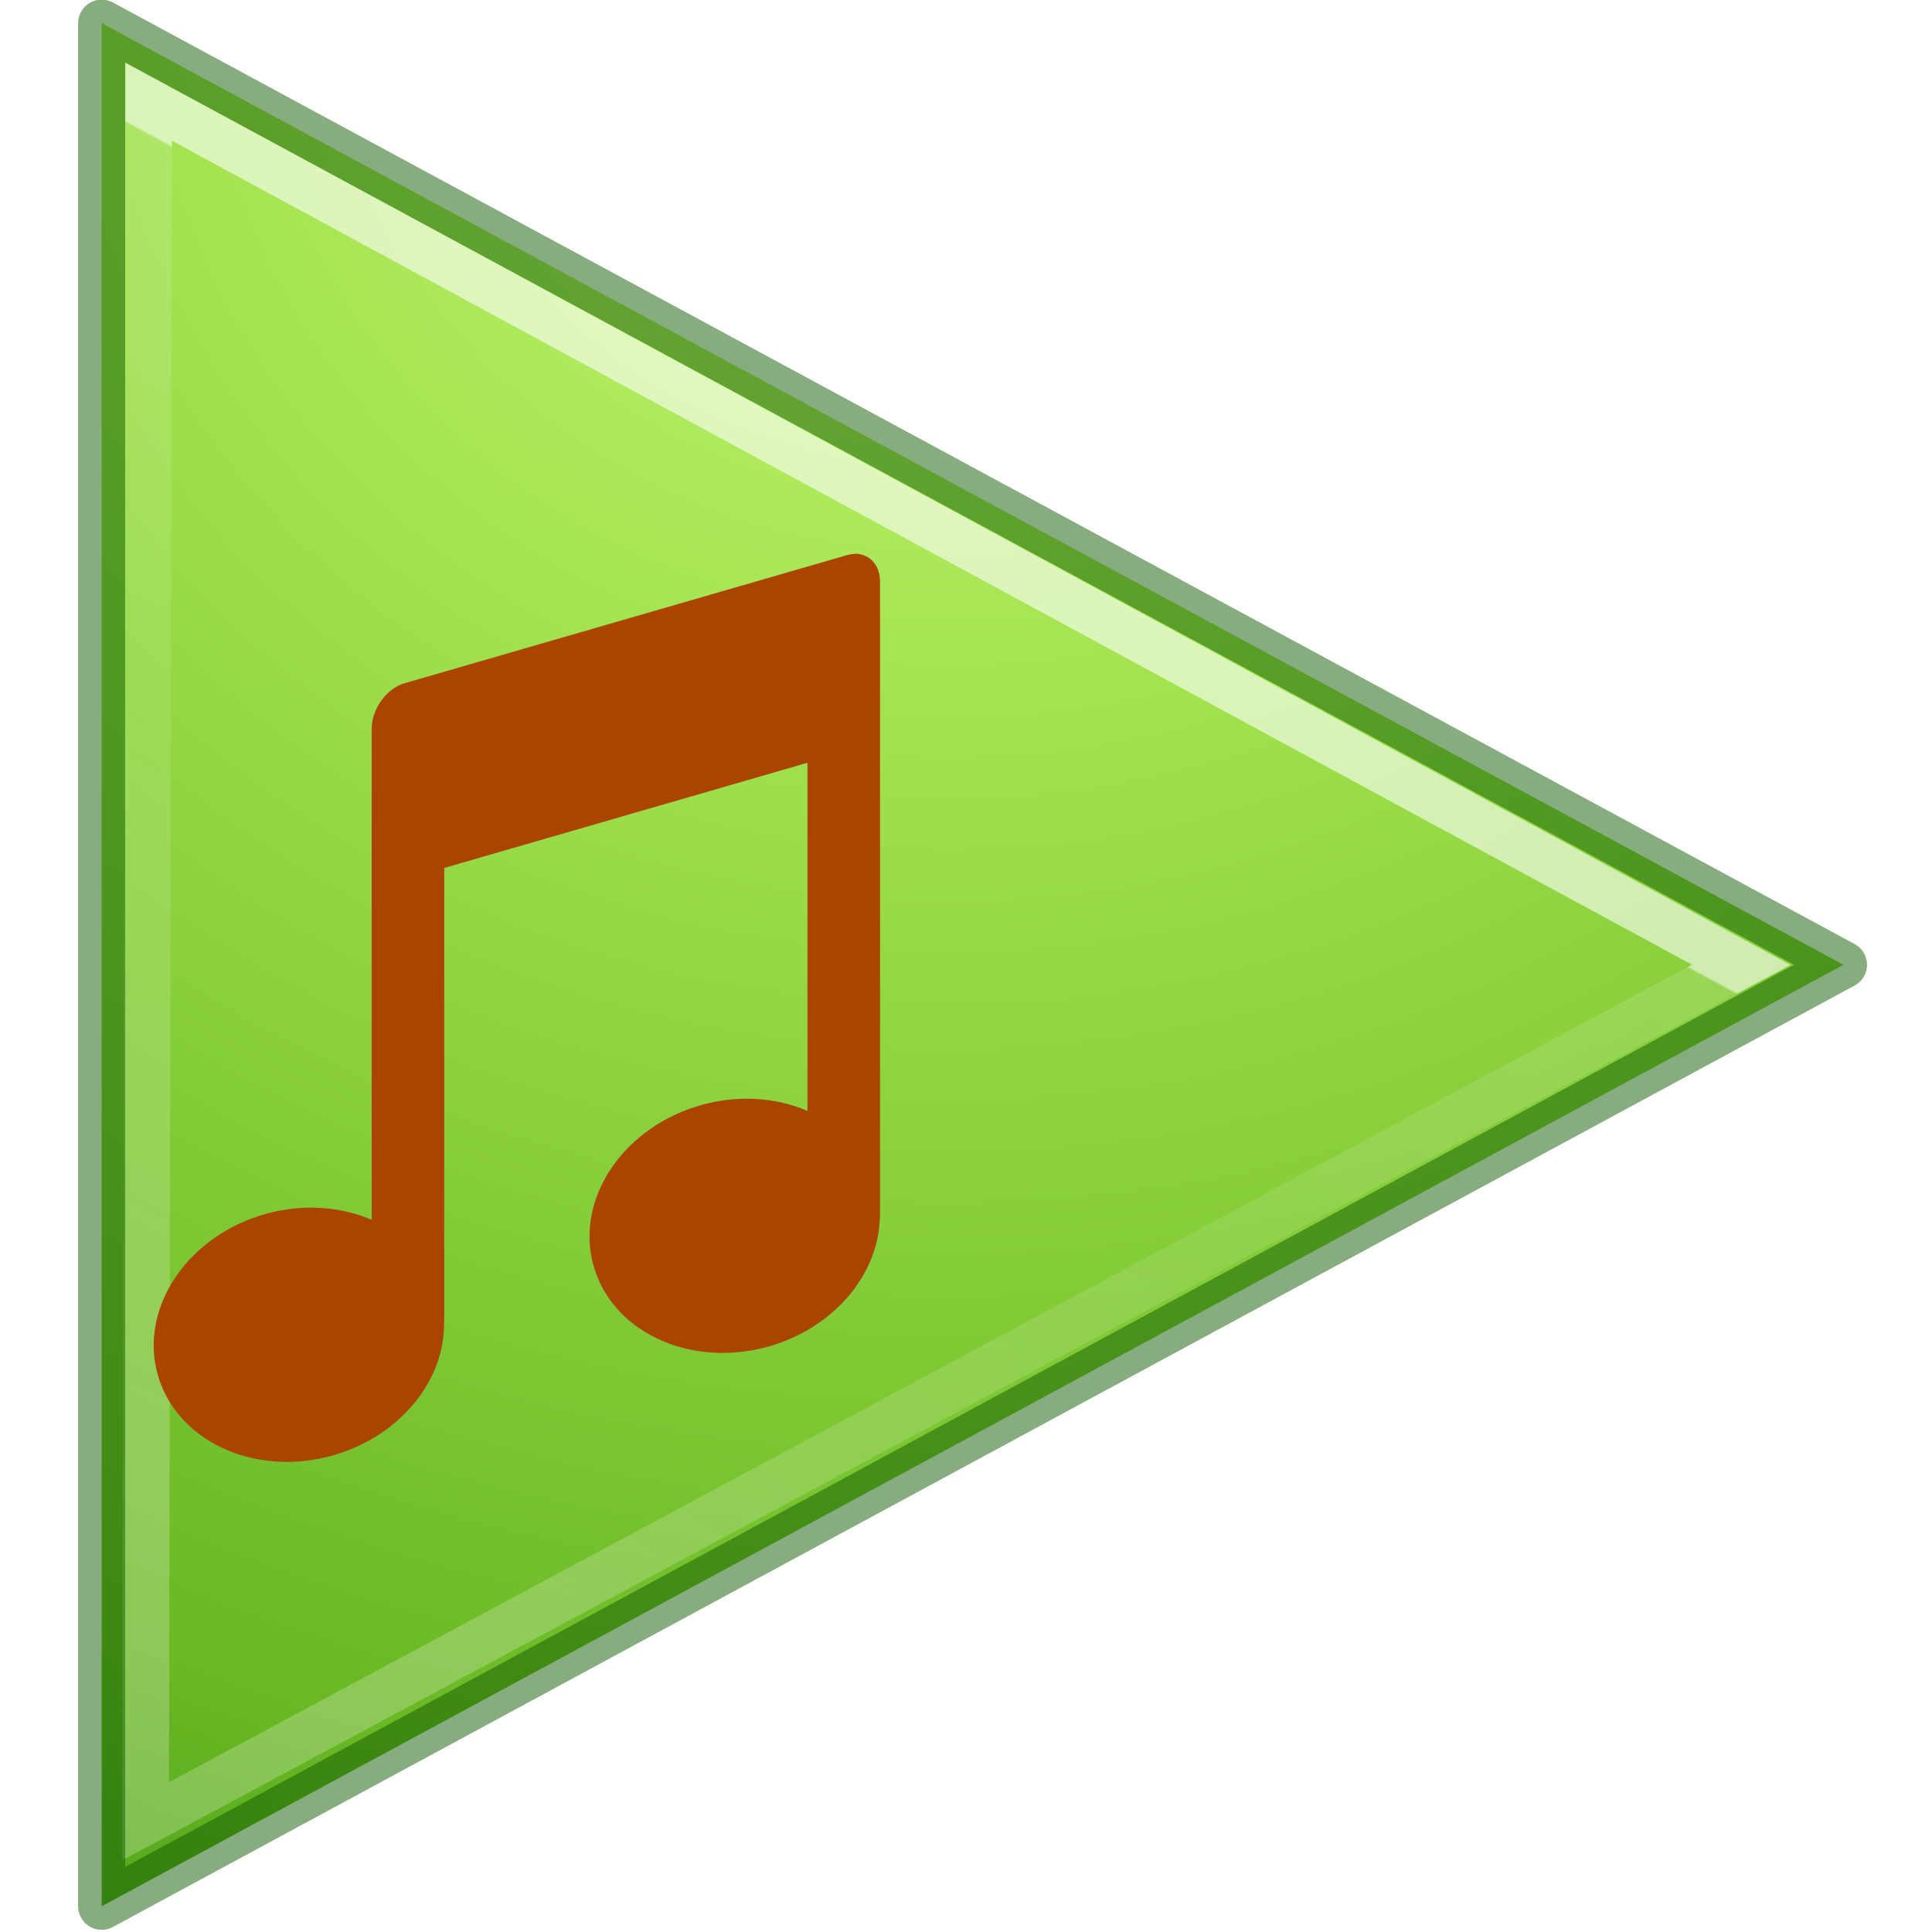
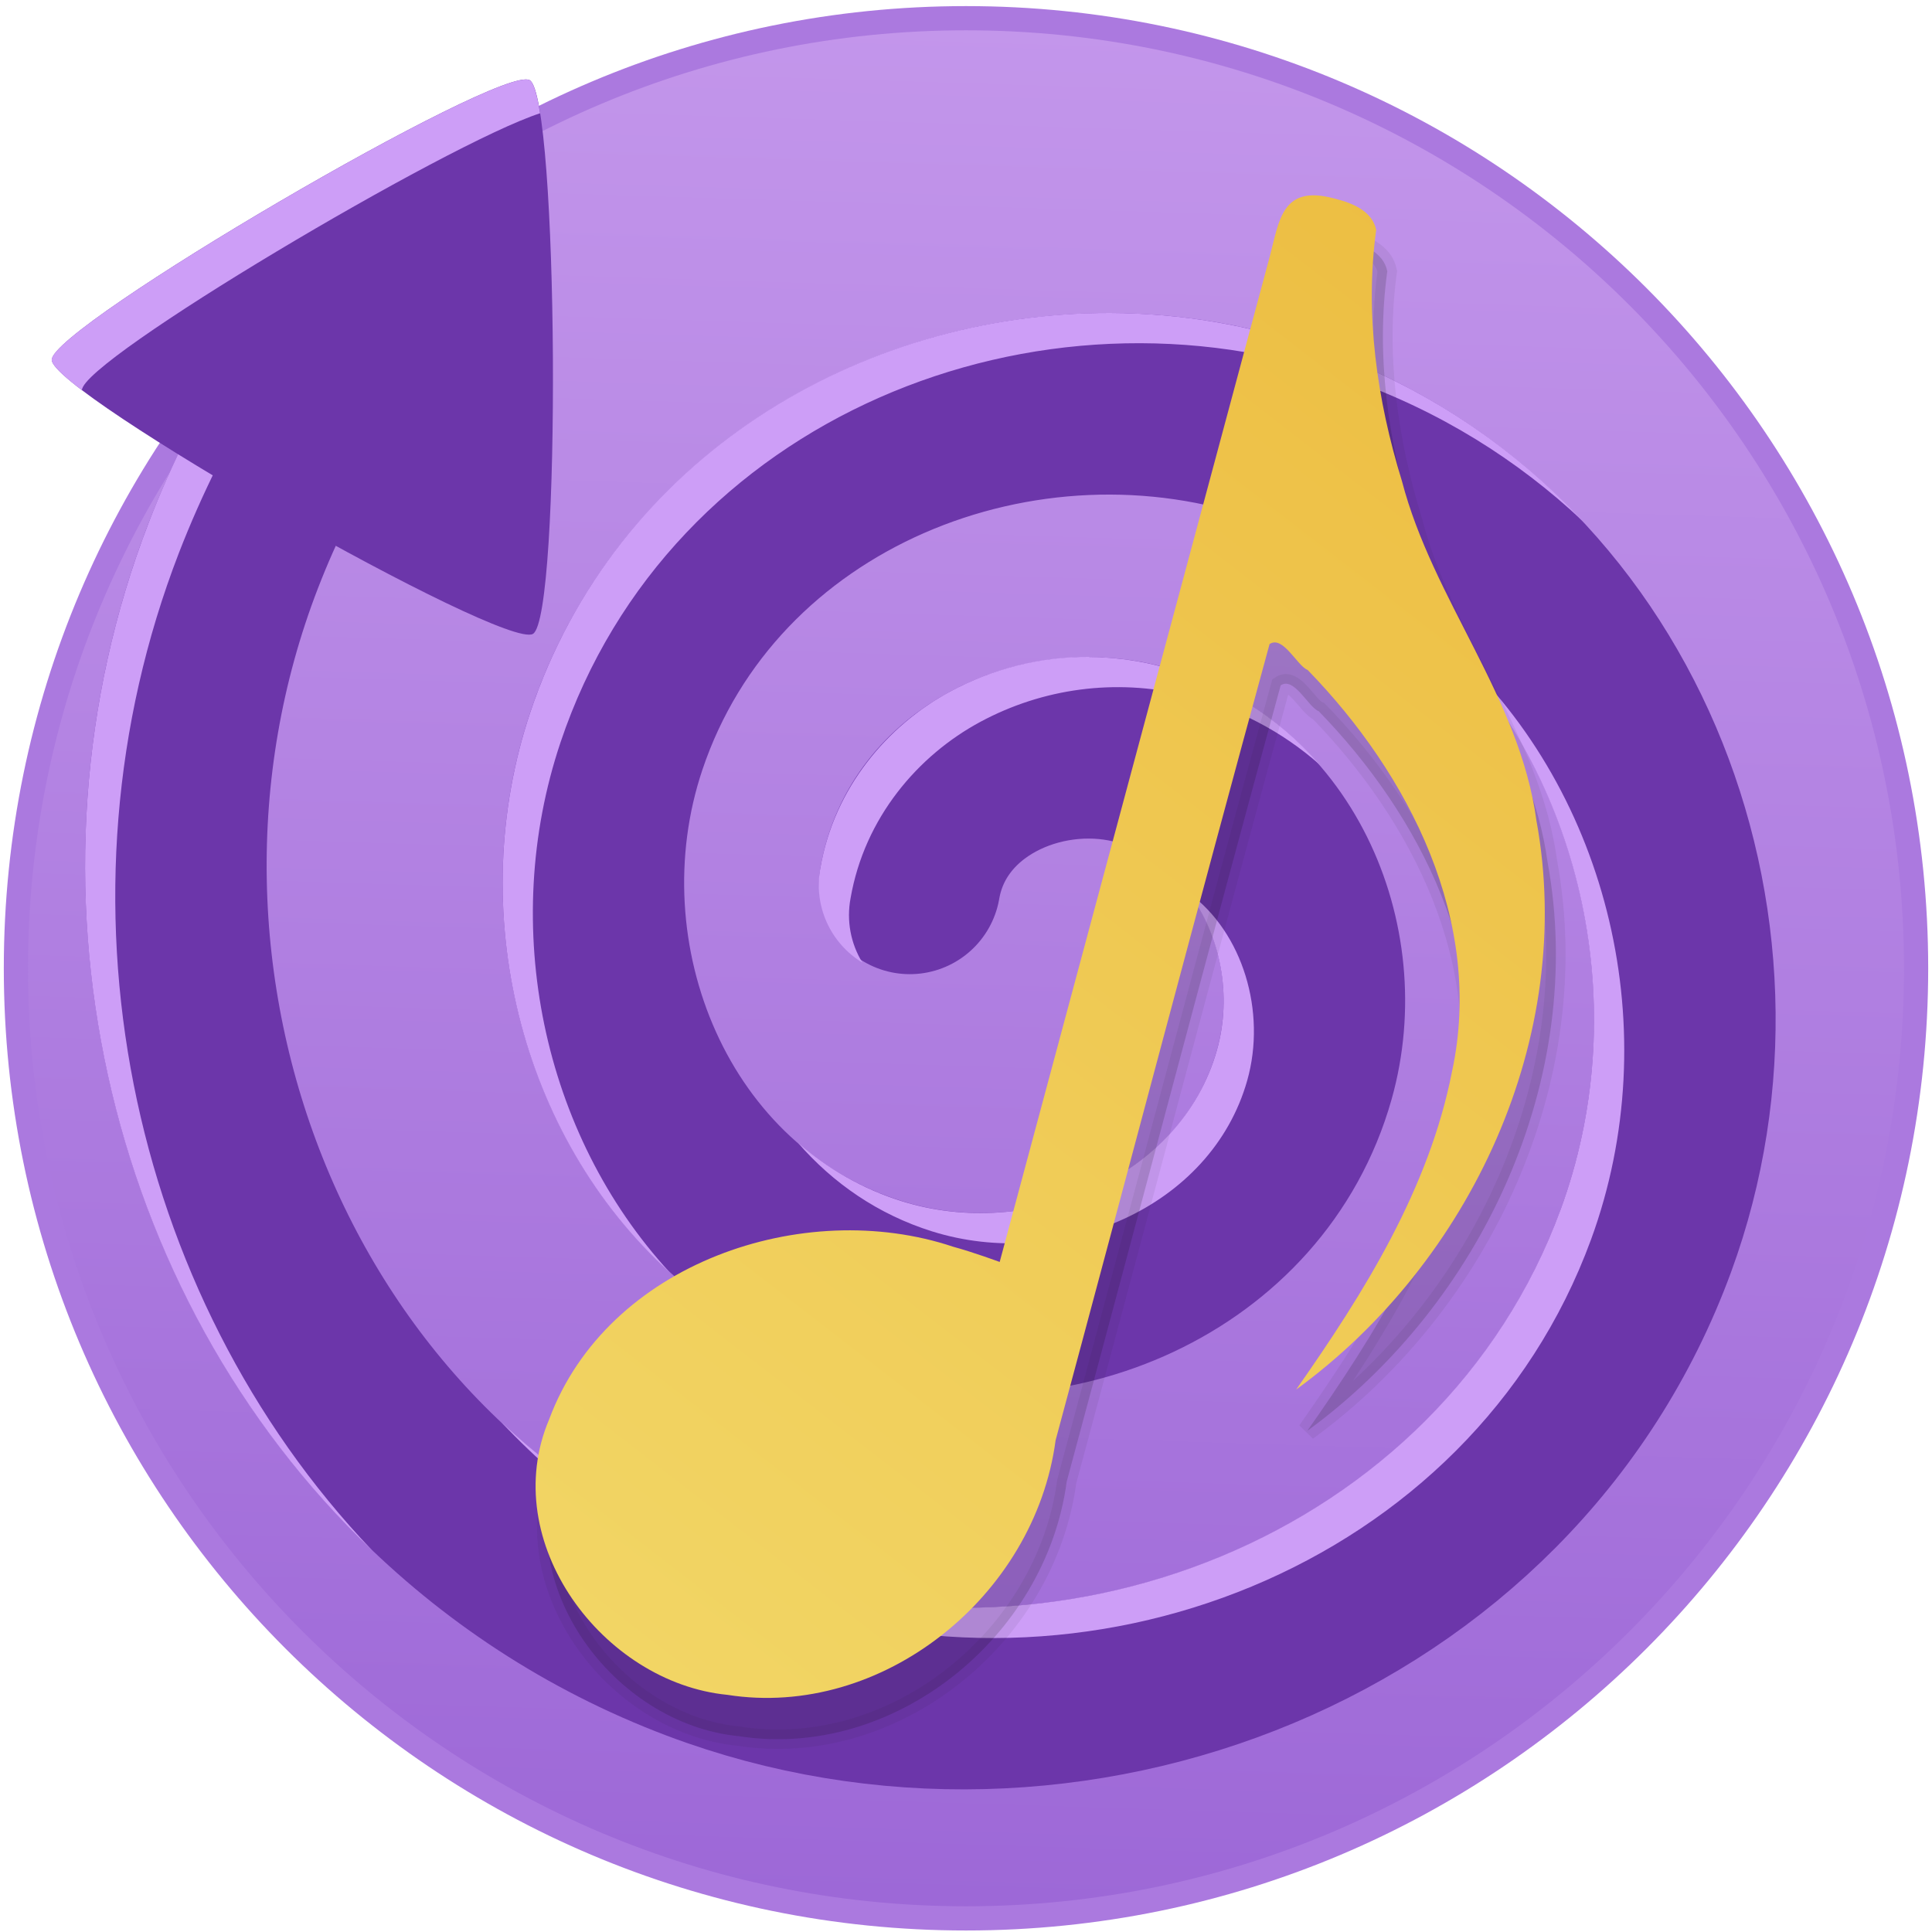
<svg xmlns="http://www.w3.org/2000/svg" xmlns:xlink="http://www.w3.org/1999/xlink" version="1.1" width="16" height="16" id="svg3326">
  <defs id="defs3328">
+     <linearGradient id="linearGradient28086">
+       <stop id="stop28082" offset="0" style="stop-color:#ecba3d;stop-opacity:1" />
+       <stop id="stop28084" offset="1" style="stop-color:#f2d666;stop-opacity:1" />
+     </linearGradient>
+     <marker orient="auto" refY="0" refX="0" id="TriangleOutS" style="overflow:visible">
+       <path id="path1114" d="M 5.77,0 -2.88,5 V -5 Z" style="fill:#000000;fill-opacity:1;fill-rule:evenodd;stroke:#000000;stroke-width:1pt;stroke-opacity:1" transform="scale(0.2)" />
+     </marker>
+     <marker orient="auto" refY="0" refX="0" id="DotM" style="overflow:visible">
+       <path id="path1030" d="m -2.5,-1 c 0,2.76 -2.24,5 -5,5 -2.76,0 -5,-2.24 -5,-5 0,-2.76 2.24,-5 5,-5 2.76,0 5,2.24 5,5 z" style="fill:#000000;fill-opacity:1;fill-rule:evenodd;stroke:#000000;stroke-width:1pt;stroke-opacity:1" transform="matrix(0.4,0,0,0.4,2.96,0.4)" />
+     </marker>
+     <marker orient="auto" refY="0" refX="0" id="DiamondL" style="overflow:visible">
+       <path id="path1045" d="M 0,-7.071 -7.071,0 0,7.071 7.071,0 Z" style="fill:#000000;fill-opacity:1;fill-rule:evenodd;stroke:#000000;stroke-width:1pt;stroke-opacity:1" transform="scale(0.8)" />
+     </marker>
+     <marker style="overflow:visible" id="marker24093" refX="0" refY="0" orient="auto">
+       <path transform="scale(-0.2)" style="fill:#85caf2;fill-opacity:1;fill-rule:evenodd;stroke:#85caf2;stroke-width:1pt;stroke-opacity:1" d="M 5.77,0 -2.88,5 V -5 Z" id="path24091" />
+     </marker>
+     <marker orient="auto" refY="0" refX="0" id="marker22425" style="overflow:visible">
+       <path id="path22423" d="M 5.77,0 -2.88,5 V -5 Z" style="fill:#01090d;fill-opacity:1;fill-rule:evenodd;stroke:#01090d;stroke-width:1pt;stroke-opacity:1" transform="scale(-0.2)" />
+     </marker>
+     <marker style="overflow:visible" id="marker9795" refX="0" refY="0" orient="auto">
+       <path transform="scale(-0.2)" style="fill:#85caf2;fill-opacity:1;fill-rule:evenodd;stroke:#85caf2;stroke-width:1pt;stroke-opacity:1" d="M 5.77,0 -2.88,5 V -5 Z" id="path9793" />
+     </marker>
+     <marker style="overflow:visible" id="marker4975" refX="0" refY="0" orient="auto">
+       <path transform="scale(-0.2)" style="fill:#85caf2;fill-opacity:1;fill-rule:evenodd;stroke:#85caf2;stroke-width:1pt;stroke-opacity:1" d="M 5.77,0 -2.88,5 V -5 Z" id="path4973" />
+     </marker>
+     <marker style="overflow:visible" id="marker4471" refX="0" refY="0" orient="auto">
+       <path transform="scale(-0.2)" style="fill:#341654;fill-opacity:1;fill-rule:evenodd;stroke:#341654;stroke-width:1pt;stroke-opacity:1" d="M 5.77,0 -2.88,5 V -5 Z" id="path4469" />
+     </marker>
+     <marker style="overflow:visible" id="marker4135" refX="0" refY="0" orient="auto">
+       <path transform="scale(-0.2)" style="fill:#85caf2;fill-opacity:1;fill-rule:evenodd;stroke:#85caf2;stroke-width:1pt;stroke-opacity:1" d="M 5.77,0 -2.88,5 V -5 Z" id="path4133" />
+     </marker>
+     <marker orient="auto" refY="0" refX="0" id="marker3467" style="overflow:visible">
+       <path id="path3465" d="M 5.77,0 -2.88,5 V -5 Z" style="fill:#341654;fill-opacity:1;fill-rule:evenodd;stroke:#341654;stroke-width:1pt;stroke-opacity:1" transform="scale(-0.2)" />
+     </marker>
+     <linearGradient id="linearGradient36194">
+       <stop id="stop36186" style="stop-color:#e2e2e2;stop-opacity:0.733" offset="0" />
+       <stop id="stop36188" style="stop-color:#dadada;stop-opacity:0.149" offset=".063" />
+       <stop id="stop36190" style="stop-color:#d9d9d9;stop-opacity:0.224" offset=".951" />
+       <stop id="stop36192" style="stop-color:#c1c1c1;stop-opacity:0.474" offset="1" />
+     </linearGradient>
+     <linearGradient id="linearGradient31686">
+       <stop id="stop31682" offset="0" style="stop-color:#c6f27b;stop-opacity:1" />
+       <stop id="stop31684" offset="1" style="stop-color:#8ec947;stop-opacity:1" />
+     </linearGradient>
+     <marker orient="auto" refY="0" refX="0" id="marker1293" style="overflow:visible">
+       <path id="path1169" d="M 5.77,0 -2.88,5 V -5 Z" style="fill:none;fill-opacity:0.439;fill-rule:evenodd;stroke:#9f9f9f;stroke-width:1pt;stroke-opacity:1" transform="scale(-0.2)" />
+     </marker>
+     <linearGradient id="linearGradient1011">
+       <stop offset="0" style="stop-color:#e2e2e2;stop-opacity:0.733" id="stop1003" />
+       <stop offset=".063" style="stop-color:#ffffff;stop-opacity:0.235" id="stop1005" />
+       <stop offset=".951" style="stop-color:#ffffff;stop-opacity:0.157" id="stop1007" />
+       <stop offset="1" style="stop-color:#c1c1c1;stop-opacity:0.393" id="stop1009" />
+     </linearGradient>
+     <linearGradient id="linearGradient966-6">
+       <stop style="stop-color:#c6f27b;stop-opacity:1" offset="0" id="stop962" />
+       <stop style="stop-color:#93d049;stop-opacity:1" offset="1" id="stop964" />
+     </linearGradient>
+     <marker style="overflow:visible" id="marker3551" refX="0" refY="0" orient="auto">
+       <path transform="matrix(0.3,0,0,0.3,-0.69,0)" d="M 8.719,4.034 -2.207,0.016 8.719,-4.002 c -1.745,2.372 -1.735,5.617 -6e-7,8.035 z" style="fill:#93d049;fill-opacity:1;fill-rule:evenodd;stroke:none;stroke-width:0.625;stroke-linejoin:round;stroke-opacity:1" id="path3549" />
+     </marker>
+     <marker orient="auto-start-reverse" refY="3" refX="5" id="ExperimentalArrow">
+       <path id="path1341" d="M 10,3 0,6 V 0 Z" style="fill:context-stroke;stroke:#93d049;stroke-opacity:1" />
+     </marker>
+     <marker orient="auto" refY="0" refX="0" id="TriangleInM" style="overflow:visible">
+       <path id="path1224" d="M 5.77,0 -2.88,5 V -5 Z" style="fill:#85caf2;fill-opacity:1;fill-rule:evenodd;stroke:#85caf2;stroke-width:1pt;stroke-opacity:1" transform="scale(-0.4)" />
+     </marker>
+     <marker orient="auto" refY="0" refX="0" id="TriangleInS" style="overflow:visible">
+       <path id="path1227" d="M 5.77,0 -2.88,5 V -5 Z" style="fill:#000000;fill-opacity:1;fill-rule:evenodd;stroke:#000000;stroke-width:1pt;stroke-opacity:1" transform="scale(-0.2)" />
+     </marker>
+     <marker orient="auto" refY="0" refX="0" id="Arrow1Sstart" style="overflow:visible">
+       <path id="path1100" d="M 0,0 5,-5 -12.5,0 5,5 Z" style="fill:#93d049;fill-opacity:1;fill-rule:evenodd;stroke:#93d049;stroke-width:1pt;stroke-opacity:1" transform="matrix(0.2,0,0,0.2,1.2,0)" />
+     </marker>
+     <marker style="overflow:visible" id="marker3234" refX="0" refY="0" orient="auto">
+       <path transform="scale(-0.4)" style="fill:#93d049;fill-opacity:1;fill-rule:evenodd;stroke:#93d049;stroke-width:1pt;stroke-opacity:1" d="M 5.77,0 -2.88,5 V -5 Z" id="path3232" />
+     </marker>
+     <linearGradient id="linearGradient2920">
+       <stop style="stop-color:#c396eb;stop-opacity:1;" offset="0" id="stop2916" />
+       <stop style="stop-color:#9d68d7;stop-opacity:1" offset="1" id="stop2918" />
+     </linearGradient>
+     <marker orient="auto" refY="0" refX="0" id="marker1974" style="overflow:visible">
+       <path id="path1972" d="M 5.77,0 -2.88,5 V -5 Z" style="fill:#93d049;fill-opacity:1;fill-rule:evenodd;stroke:#93d049;stroke-width:1pt;stroke-opacity:1" transform="scale(-0.4)" />
+     </marker>
+     <marker orient="auto" refY="0" refX="0" id="marker1562" style="overflow:visible">
+       <path id="path1560" d="M 5.77,0 -2.88,5 V -5 Z" style="fill:#93d049;fill-opacity:1;fill-rule:evenodd;stroke:#93d049;stroke-width:1pt;stroke-opacity:1" transform="scale(-0.4)" />
+     </marker>
    <linearGradient id="linearGradient3242-7-3-8-0-4-58-06">
      <stop offset="0" style="stop-color:#cdf87e;stop-opacity:1" id="stop3244-5-8-5-6-4-3-8" />
      <stop offset="0.262" style="stop-color:#a2e34f;stop-opacity:1" id="stop3246-9-5-1-5-3-0-7" />
      <stop offset="0.661" style="stop-color:#68b723;stop-opacity:1" id="stop3248-7-2-0-7-5-35-9" />
      <stop offset="1" style="stop-color:#1d7e0d;stop-opacity:1" id="stop3250-8-2-8-5-6-40-4" />
    </linearGradient>
-     <linearGradient gradientTransform="matrix(0.5814274,0,0,0.5732183,-6.865702,-7.21527)" gradientUnits="userSpaceOnUse" xlink:href="#linearGradient4275" id="linearGradient3038" y2="35.86" x2="17.064" y1="20.775" x1="25.354" />
+     <linearGradient gradientTransform="matrix(9.309598,0,0,9.178155,-110.4678,-115.4432)" gradientUnits="userSpaceOnUse" xlink:href="#linearGradient4275" id="linearGradient3038" y2="35.86" x2="17.064" y1="20.775" x1="25.354" />
    <linearGradient id="linearGradient4275">
      <stop id="stop4277" style="stop-color:#ffffff;stop-opacity:1" offset="0" />
      <stop id="stop4279" style="stop-color:#ffffff;stop-opacity:0.235" offset="0.002" />
      <stop id="stop4281" style="stop-color:#ffffff;stop-opacity:0.157" offset="0.392" />
      <stop id="stop4283" style="stop-color:#ffffff;stop-opacity:0.392" offset="1" />
    </linearGradient>
-     <radialGradient gradientTransform="matrix(0,0.7441879,-0.8075935,0,46.76567,-48.59562)" gradientUnits="userSpaceOnUse" xlink:href="#linearGradient3242-7-3-8-0-4-58-06" id="radialGradient3900-3" fy="48.19" fx="65.08" r="31" cy="48.19" cx="65.08" />
+     <radialGradient gradientTransform="matrix(0,11.91566,-12.93088,0,748.2575,-778.01)" gradientUnits="userSpaceOnUse" xlink:href="#linearGradient3242-7-3-8-0-4-58-06" id="radialGradient3900-3" fy="48.19" fx="65.08" r="31" cy="48.19" cx="65.08" />
    <linearGradient y2="609.505" x2="302.857" y1="366.648" x1="302.857" gradientTransform="matrix(0.05498057,0,0,0.01200487,-79.64357,21.93261)" gradientUnits="userSpaceOnUse" id="linearGradient3118" xlink:href="#linearGradient5048" />
    <linearGradient id="linearGradient5048">
      <stop offset="0" style="stop-color:#000000;stop-opacity:0" id="stop5050" />
      <stop offset="0.5" style="stop-color:#000000;stop-opacity:1" id="stop5056" />
      <stop offset="1" style="stop-color:#000000;stop-opacity:0" id="stop5052" />
    </linearGradient>
    <radialGradient r="117.143" fy="486.648" fx="605.714" cy="486.648" cx="605.714" gradientTransform="matrix(-0.01881546,0,0,0.01200487,-61.70656,21.93263)" gradientUnits="userSpaceOnUse" id="radialGradient3115" xlink:href="#linearGradient5060" />
    <linearGradient id="linearGradient5060">
      <stop offset="0" style="stop-color:#000000;stop-opacity:1" id="stop5062" />
      <stop offset="1" style="stop-color:#000000;stop-opacity:0" id="stop5064" />
    </linearGradient>
    <radialGradient r="117.143" fy="486.648" fx="605.714" cy="486.648" cx="605.714" gradientTransform="matrix(0.01881548,0,0,0.01200487,-57.83748,21.93263)" gradientUnits="userSpaceOnUse" id="radialGradient3112" xlink:href="#linearGradient5060" />
    <linearGradient y2="47.013" x2="25.132" y1="0.985" x1="25.132" gradientTransform="matrix(0.793311,0,0,0.7630078,-78.80495,-9.42425)" gradientUnits="userSpaceOnUse" id="linearGradient3109" xlink:href="#linearGradient3600" />
    <linearGradient id="linearGradient3600">
      <stop offset="0" style="stop-color:#f4f4f4;stop-opacity:1" id="stop3602" />
      <stop offset="1" style="stop-color:#dbdbdb;stop-opacity:1" id="stop3604" />
    </linearGradient>
    <linearGradient y2="42.111" x2="24" y1="5.94" x1="24" gradientTransform="matrix(0.7283595,0,0,0.927003,-77.24611,-12.1896)" gradientUnits="userSpaceOnUse" id="linearGradient3106" xlink:href="#linearGradient3403" />
    <linearGradient id="linearGradient3403">
      <stop id="stop3405" style="stop-color:#ffffff;stop-opacity:1" offset="0" />
      <stop id="stop3407" style="stop-color:#ffffff;stop-opacity:0.235" offset="0" />
      <stop id="stop3409" style="stop-color:#ffffff;stop-opacity:0.157" offset="1" />
      <stop id="stop3411" style="stop-color:#ffffff;stop-opacity:0.392" offset="1" />
    </linearGradient>
    <linearGradient y2="2.906" x2="-51.786" y1="50.786" x1="-51.786" gradientTransform="matrix(0.6594387,0,0,0.7306668,-30.84788,-10.7475)" gradientUnits="userSpaceOnUse" id="linearGradient3170" xlink:href="#linearGradient3104-6" />
    <linearGradient id="linearGradient3104-6">
      <stop id="stop3106-3" style="stop-color:#000000;stop-opacity:0.318" offset="0" />
      <stop id="stop3108-9" style="stop-color:#000000;stop-opacity:0.24" offset="1" />
    </linearGradient>
    <linearGradient y2="75.924" x2="23.505" y1="21.422" x1="38.172" gradientTransform="matrix(0.5732751,-0.1554239,0.1542805,0.5825869,-12.73835,1.878769)" gradientUnits="userSpaceOnUse" id="linearGradient4321" xlink:href="#linearGradient4417" />
    <linearGradient id="linearGradient4417">
      <stop style="stop-color:#ffa154;stop-opacity:1" offset="0" id="stop4419" />
      <stop style="stop-color:#cc3b02;stop-opacity:1" offset="1" id="stop4421" />
    </linearGradient>
+     <linearGradient id="linearGradient4170">
+       <stop id="stop869" offset="0" style="stop-color:#93d049;stop-opacity:1" />
+       <stop id="stop871" offset="1" style="stop-color:#378a04;stop-opacity:1" />
+     </linearGradient>
+     <linearGradient xlink:href="#linearGradient3924-2-2-5-8" gradientUnits="userSpaceOnUse" gradientTransform="matrix(5.955903,0,0,5.971914,-14.94191,-14.98377)" y2="43" y1="5" x2="24" x1="24" id="linearGradient3180" />
+     <linearGradient id="linearGradient3924-2-2-5-8">
+       <stop id="stop875" style="stop-color:#ffffff;stop-opacity:1" offset="0" />
+       <stop id="stop877" style="stop-color:#ffffff;stop-opacity:0.235" offset=".063" />
+       <stop id="stop879" style="stop-color:#ffffff;stop-opacity:0.157" offset=".951" />
+       <stop id="stop881" style="stop-color:#ffffff;stop-opacity:0.392" offset="1" />
+     </linearGradient>
+     <radialGradient xlink:href="#linearGradient3688-166-749-4-0-3-8" gradientUnits="userSpaceOnUse" gradientTransform="matrix(2.003784,0,0,1.4,27.98813,-17.4)" fy="43.5" fx="4.993" r="2.5" cy="43.5" cx="4.993" id="radialGradient3337-2-2" />
+     <linearGradient id="linearGradient3688-166-749-4-0-3-8">
+       <stop id="stop885" style="stop-color:#181818;stop-opacity:1" offset="0" />
+       <stop id="stop887" style="stop-color:#181818;stop-opacity:0" offset="1" />
+     </linearGradient>
+     <radialGradient xlink:href="#linearGradient3688-166-749-4-0-3-8" gradientUnits="userSpaceOnUse" gradientTransform="matrix(2.003784,0,0,1.4,-20.01187,-104.4)" fy="43.5" fx="4.993" r="2.5" cy="43.5" cx="4.993" id="radialGradient3339-1-4" />
+     <linearGradient id="linearGradient3702-501-757-8-4-1-1">
+       <stop id="stop896" style="stop-color:#181818;stop-opacity:0" offset="0" />
+       <stop id="stop898" style="stop-color:#181818;stop-opacity:1" offset=".5" />
+       <stop id="stop900" style="stop-color:#181818;stop-opacity:0" offset="1" />
+     </linearGradient>
+     <linearGradient xlink:href="#linearGradient3702-501-757-8-4-1-1" gradientUnits="userSpaceOnUse" y2="39.999" y1="47.028" x2="25.058" x1="25.058" id="linearGradient4159" />
+     <linearGradient xlink:href="#linearGradient4170" gradientUnits="userSpaceOnUse" y2="59" y1="5" x2="32" x1="32" id="linearGradient4166" gradientTransform="matrix(4.157895,0,0,4.157895,-5.052852,-4.710531)" />
+     <radialGradient xlink:href="#linearGradient3688-166-749-4-0-3-8" gradientUnits="userSpaceOnUse" gradientTransform="matrix(2.003784,0,0,1.4,27.98813,-17.4)" fy="43.5" fx="4.993" r="2.5" cy="43.5" cx="4.993" id="radialGradient3337-2-2-5" />
+     <radialGradient xlink:href="#linearGradient3688-166-749-4-0-3-8" gradientUnits="userSpaceOnUse" gradientTransform="matrix(2.003784,0,0,1.4,-20.01187,-104.4)" fy="43.5" fx="4.993" r="2.5" cy="43.5" cx="4.993" id="radialGradient3339-1-4-9" />
+     <linearGradient xlink:href="#linearGradient2920" id="linearGradient2950" gradientUnits="userSpaceOnUse" x1="61.558" y1="194.856" x2="176.621" y2="55.669" />
+     <mask maskUnits="userSpaceOnUse" id="mask2946">
+       <path style="color:#000000;clip-rule:nonzero;display:inline;overflow:visible;visibility:visible;opacity:1;isolation:auto;mix-blend-mode:normal;color-interpolation:sRGB;color-interpolation-filters:linearRGB;solid-color:#000000;solid-opacity:1;fill:url(#linearGradient2950);fill-opacity:1;fill-rule:nonzero;stroke:none;stroke-width:5.792;stroke-linecap:butt;stroke-linejoin:miter;stroke-miterlimit:4;stroke-dasharray:none;stroke-dashoffset:0;stroke-opacity:1;marker:none;color-rendering:auto;image-rendering:auto;shape-rendering:auto;text-rendering:auto;enable-background:accumulate" d="m 170.807,54.608 c -0.63,-0.11 -1.318,-0.062 -2.048,0.147 L 98.19,75.186 c -2.917,0.845 -5.26,4.111 -5.26,7.319 v 78.262 c -5.045,-2.18 -11.007,-2.539 -16.698,-1.007 -12.481,3.384 -20.307,14.78 -17.478,25.454 2.831,10.665 15.231,16.569 27.705,13.191 10.277,-2.799 17.678,-11.176 18.01,-20.386 l 0.045,-1.584 v -71.791 l 57.922,-16.766 v 55.512 c -5.045,-2.18 -11.007,-2.539 -16.698,-1.007 -12.481,3.384 -20.307,14.78 -17.478,25.454 2.831,10.665 15.231,16.569 27.705,13.191 10.277,-2.799 17.678,-11.176 18.01,-20.386 l 0.045,-0.611 V 59.02 c 0,-2.407 -1.322,-4.083 -3.213,-4.412 z" id="path2948" />
+     </mask>
+     <linearGradient xlink:href="#linearGradient2920" id="linearGradient947" gradientUnits="userSpaceOnUse" gradientTransform="matrix(0.8843085,0,0,0.8843085,266.5639,17.63047)" x1="61.558" y1="194.856" x2="176.621" y2="55.669" />
+     <linearGradient xlink:href="#linearGradient966-6" id="linearGradient1021" gradientUnits="userSpaceOnUse" x1="128.265" y1="22.77" x2="133.458" y2="228.819" />
+     <mask maskUnits="userSpaceOnUse" id="mask1017">
+       <circle r="103.019" cy="127.095" cx="128" id="circle1019" style="opacity:1;fill:url(#linearGradient1021);fill-opacity:1;fill-rule:evenodd;stroke:none;stroke-width:0;stroke-linecap:round;stroke-linejoin:round;stroke-miterlimit:4;stroke-dasharray:none;stroke-dashoffset:0;stroke-opacity:0.522;paint-order:markers fill stroke" />
+     </mask>
+     <linearGradient xlink:href="#linearGradient2920" id="linearGradient1795" gradientUnits="userSpaceOnUse" gradientTransform="matrix(0.07540714,0,0,0.07540714,-1.652116,238.4351)" x1="129.086" y1="23.176" x2="122.622" y2="229.876" />
+     <linearGradient xlink:href="#linearGradient36194" id="linearGradient1797" gradientUnits="userSpaceOnUse" x1="130.705" y1="25.857" x2="128.954" y2="229.079" />
+     <linearGradient xlink:href="#linearGradient31686" id="linearGradient1799" gradientUnits="userSpaceOnUse" gradientTransform="matrix(0.9187645,0,0,0.9187645,14.97629,11.25205)" x1="173.65" y1="57.028" x2="68.535" y2="197.263" />
+     <radialGradient xlink:href="#linearGradient3688-166-749-4-0-3-8" id="radialGradient3946" gradientUnits="userSpaceOnUse" gradientTransform="matrix(1.974098,0,0,1.4,26.45127,-17.40253)" cx="4.993" cy="43.5" fx="4.993" fy="43.5" r="2.5" />
+     <radialGradient xlink:href="#linearGradient3688-166-749-4-0-3-8" id="radialGradient3948" gradientUnits="userSpaceOnUse" gradientTransform="matrix(1.974098,0,0,1.4,-21.54873,-104.3975)" cx="4.993" cy="43.5" fx="4.993" fy="43.5" r="2.5" />
+     <linearGradient xlink:href="#linearGradient3702-501-757-8-4-1-1" id="linearGradient3950" gradientUnits="userSpaceOnUse" x1="25.058" y1="47.028" x2="25.058" y2="39.999" gradientTransform="matrix(0.8796297,0,0,1,2.888892,-0.00253193)" />
+     <radialGradient xlink:href="#linearGradient5060" id="radialGradient3976" gradientUnits="userSpaceOnUse" gradientTransform="matrix(1.414902,0,0,0.1697883,406.0032,133.7437)" cx="-4.029" cy="93.468" fx="-4.029" fy="93.468" r="35.338" />
+     <linearGradient xlink:href="#linearGradient3924" id="linearGradient3965" gradientUnits="userSpaceOnUse" gradientTransform="matrix(2.72973,0,0,2.72973,321.7894,17.09874)" x1="24" y1="6.04" x2="24" y2="48.535" />
+     <linearGradient id="linearGradient3924">
+       <stop id="stop3926" style="stop-color:#ffffff;stop-opacity:1" offset="0" />
+       <stop id="stop3928" style="stop-color:#ffffff;stop-opacity:0.235" offset="0.063" />
+       <stop id="stop3930" style="stop-color:#ffffff;stop-opacity:0.157" offset="0.951" />
+       <stop id="stop3932" style="stop-color:#ffffff;stop-opacity:0.392" offset="1" />
+     </linearGradient>
+     <linearGradient xlink:href="#linearGradient899" id="linearGradient910" gradientUnits="userSpaceOnUse" gradientTransform="translate(198.8255,27.08522)" x1="201.477" y1="6.027" x2="201.477" y2="123.027" />
+     <linearGradient id="linearGradient899">
+       <stop offset="0" style="stop-color:#f282f1;stop-opacity:1" id="stop895" />
+       <stop offset="1" style="stop-color:#a56de2;stop-opacity:1" id="stop897" />
+     </linearGradient>
+     <linearGradient gradientTransform="translate(329.3029,31.61223)" xlink:href="#linearGradient902" id="linearGradient904" x1="32" y1="1" x2="32" y2="119" gradientUnits="userSpaceOnUse" />
+     <linearGradient id="linearGradient902">
+       <stop style="stop-color:#770087;stop-opacity:1;" offset="0" id="stop898-6" />
+       <stop style="stop-color:#452981;stop-opacity:1" offset="1" id="stop900-4" />
+     </linearGradient>
+     <linearGradient x1="183.867" y1="33.44" x2="158.697" y2="41.644" id="linearGradient5228-5" xlink:href="#linearGradient966-6" gradientUnits="userSpaceOnUse" gradientTransform="matrix(4.526353,-1.212833,1.220391,4.554562,-640.6238,175.2583)" />
+     <linearGradient id="linearGradient5803">
+       <stop id="stop5805" style="stop-color:#ffffff;stop-opacity:1" offset="0" />
+       <stop id="stop5807" style="stop-color:#fafafa;stop-opacity:1" offset="1" />
+     </linearGradient>
+     <linearGradient xlink:href="#linearGradient28086" id="linearGradient28076" x1="164.481" y1="-13.057" x2="129.301" y2="247" gradientUnits="userSpaceOnUse" gradientTransform="matrix(0.05423549,0.03131287,-0.03131287,0.05423549,5.695995,236.9262)" />
  </defs>
-   <path style="color:#000000;clip-rule:nonzero;display:inline;overflow:visible;visibility:visible;opacity:1;isolation:auto;mix-blend-mode:normal;color-interpolation:sRGB;color-interpolation-filters:linearRGB;solid-color:#000000;solid-opacity:1;fill:url(#radialGradient3900-3);fill-opacity:1;fill-rule:nonzero;stroke:none;stroke-width:0.384;stroke-linecap:butt;stroke-linejoin:miter;stroke-miterlimit:4;stroke-dasharray:none;stroke-dashoffset:0;stroke-opacity:1;marker:none;color-rendering:auto;image-rendering:auto;shape-rendering:auto;text-rendering:auto;enable-background:accumulate" id="path3375" d="M 0.842,15.787 V 0.192 L 15.267,7.99 Z" />
-   <path style="color:#000000;clip-rule:nonzero;display:inline;overflow:visible;visibility:visible;opacity:0.6;isolation:auto;mix-blend-mode:normal;color-interpolation:sRGB;color-interpolation-filters:linearRGB;solid-color:#000000;solid-opacity:1;fill:none;fill-opacity:1;fill-rule:nonzero;stroke:url(#linearGradient3038);stroke-width:0.387;stroke-linecap:butt;stroke-linejoin:miter;stroke-miterlimit:4;stroke-dasharray:none;stroke-dashoffset:0;stroke-opacity:1;marker:none;color-rendering:auto;image-rendering:auto;shape-rendering:auto;text-rendering:auto;enable-background:accumulate" id="path2294" d="M 1.206,15.083 1.231,0.841 14.42,7.99 Z" />
-   <path style="color:#000000;clip-rule:nonzero;display:inline;overflow:visible;visibility:visible;opacity:0.5;isolation:auto;mix-blend-mode:normal;color-interpolation:sRGB;color-interpolation-filters:linearRGB;solid-color:#000000;solid-opacity:1;fill:none;fill-opacity:1;fill-rule:nonzero;stroke:#0f5a00;stroke-width:0.39;stroke-linecap:round;stroke-linejoin:round;stroke-miterlimit:4;stroke-dasharray:none;stroke-dashoffset:0;stroke-opacity:1;marker:none;color-rendering:auto;image-rendering:auto;shape-rendering:auto;text-rendering:auto;enable-background:accumulate" id="path3375-9" d="M 0.842,15.787 V 0.192 L 15.267,7.99 Z" />
-   <path id="path4201" d="m 7.122,4.589 c -0.033,-0.006 -0.068,-0.003 -0.106,0.008 L 3.351,5.658 C 3.199,5.702 3.078,5.872 3.078,6.038 v 4.064 c -0.262,-0.113 -0.572,-0.132 -0.867,-0.052 -0.648,0.176 -1.055,0.768 -0.908,1.322 0.147,0.554 0.791,0.861 1.439,0.685 0.534,-0.145 0.918,-0.58 0.935,-1.059 l 0.002,-0.082 V 7.188 L 6.687,6.317 V 9.2 C 6.425,9.087 6.116,9.068 5.82,9.148 5.172,9.324 4.765,9.916 4.912,10.47 5.059,11.024 5.703,11.33 6.351,11.155 6.885,11.01 7.269,10.574 7.286,10.096 l 0.002,-0.032 V 4.819 c 0,-0.125 -0.069,-0.212 -0.167,-0.229 z" style="color:#000000;clip-rule:nonzero;display:inline;overflow:visible;visibility:visible;opacity:1;isolation:auto;mix-blend-mode:normal;color-interpolation:sRGB;color-interpolation-filters:linearRGB;solid-color:#000000;solid-opacity:1;fill:#aa4400;fill-opacity:1;fill-rule:nonzero;stroke:none;stroke-width:0.301;stroke-linecap:butt;stroke-linejoin:miter;stroke-miterlimit:4;stroke-dasharray:none;stroke-dashoffset:0;stroke-opacity:1;marker:none;color-rendering:auto;image-rendering:auto;shape-rendering:auto;text-rendering:auto;enable-background:accumulate" />
+   <g id="layer1" style="display:none" transform="translate(0,-240)">
+     <rect style="opacity:1;fill:#000000;fill-opacity:1;fill-rule:evenodd;stroke:none;stroke-width:0.125;stroke-linecap:round;stroke-linejoin:round;stroke-miterlimit:4;stroke-dasharray:none;stroke-opacity:1;paint-order:markers fill stroke" id="rect866" width="16" height="16" x="0" y="-256" transform="scale(1,-1)" />
+   </g>
+   <g id="layer2" style="display:none" transform="translate(0,-240)">
+     <g transform="matrix(6.565109,0,0,2.969925,-29.5626,111.4135)" style="opacity:0.6" id="g1015">
+       <rect width="5" height="7" x="38" y="40" style="fill:url(#radialGradient3337-2-2-5);fill-opacity:1;stroke:none" id="rect1009" />
+       <rect width="5" height="7" x="-10" y="-47" transform="scale(-1)" style="fill:url(#radialGradient3339-1-4-9);fill-opacity:1;stroke:none" id="rect1011" />
+       <rect width="28" height="7" x="10" y="40" style="fill:url(#linearGradient4159);fill-opacity:1;stroke:none" id="rect1013" />
+     </g>
+     <rect width="228.684" height="228.684" x="13.658" y="14" rx="12.474" ry="12.474" style="color:#000000;display:inline;overflow:visible;visibility:visible;opacity:1;fill:url(#linearGradient4166);fill-opacity:1;fill-rule:nonzero;stroke:none;stroke-width:4.158;marker:none;enable-background:accumulate" id="rect1017" />
+     <rect width="220.368" height="220.959" x="17.816" y="17.867" rx="8.316" ry="8.316" style="opacity:0.3;fill:none;stroke:url(#linearGradient3180);stroke-width:4.158;stroke-linecap:round;stroke-linejoin:round;stroke-miterlimit:4;stroke-dasharray:none;stroke-dashoffset:0;stroke-opacity:1" id="rect1021" />
+     <rect width="228.684" height="228.684" x="13.658" y="14" rx="12.474" ry="12.474" style="color:#000000;display:inline;overflow:visible;visibility:visible;opacity:0.7;fill:none;stroke:#000000;stroke-width:4.158;stroke-linecap:round;stroke-linejoin:round;stroke-miterlimit:4;stroke-dasharray:none;stroke-dashoffset:0;stroke-opacity:1;marker:none;enable-background:accumulate" id="rect1023" />
+   </g>
+   <g id="layer4" style="display:inline" transform="translate(0,-240)">
+     <circle r="7.768" cy="248.019" cx="8" id="circle1773" style="opacity:1;fill:none;fill-opacity:1;fill-rule:evenodd;stroke:#7e30ce;stroke-width:0.401;stroke-linecap:round;stroke-linejoin:round;stroke-miterlimit:4;stroke-dasharray:none;stroke-dashoffset:0;stroke-opacity:0.647;paint-order:markers fill stroke" />
+     <circle style="opacity:1;fill:url(#linearGradient1795);fill-opacity:1;fill-rule:evenodd;stroke:none;stroke-width:0;stroke-linecap:round;stroke-linejoin:round;stroke-miterlimit:4;stroke-dasharray:none;stroke-dashoffset:0;stroke-opacity:0.522;paint-order:markers fill stroke" id="circle1775" cx="8" cy="248.019" r="7.768" />
+     <circle r="103.019" cy="127.095" cx="128" id="circle1777" style="opacity:1;fill:none;fill-opacity:1;fill-rule:evenodd;stroke:url(#linearGradient1797);stroke-width:5.323;stroke-linecap:round;stroke-linejoin:round;stroke-miterlimit:4;stroke-dasharray:none;stroke-dashoffset:0;stroke-opacity:1;paint-order:markers fill stroke" mask="url(#mask1017)" transform="matrix(0.07540716,0,0,0.07540716,-1.652116,238.4351)" />
+   </g>
+   <g id="layer5" style="display:inline" transform="translate(0,-240)">
+     <g id="g28104" transform="translate(-300.7479)">
+       <path d="m 705.435,-38.016 c -7.042,10.998 -22.456,11.904 -32.547,4.754 -14.21,-10.07 -15.137,-30.564 -5.069,-43.863 13.382,-17.677 39.44,-18.605 56.199,-5.313 21.379,16.955 22.291,49.01 5.5,69.463 -20.77,25.3 -59.22,26.18 -83.583,5.638 -29.425,-24.811 -30.262,-70.026 -5.734,-98.502 29.065,-33.745 81.391,-34.525 114.174,-5.795 38.248,33.52 38.961,93.284 5.822,130.556 -38.166,42.926 -105.679,43.564 -147.616,5.821 -40.569,-36.511 -48.129,-98.303 -20.819,-144.898" id="path28090" style="fill:none;fill-rule:evenodd;stroke:#6c36aa;stroke-width:15;stroke-linecap:round;stroke-miterlimit:4;stroke-dasharray:none;stroke-opacity:1" />
+       <path id="path28092" d="m 699.731,-139.749 c -1.423,-0.009 -2.845,0.015 -4.266,0.072 -22.732,0.924 -44.981,10.404 -60.947,28.941 -26.296,30.53 -26.253,78.365 3.6,106.473 -26.82,-28.411 -25.982,-74.004 -0.6,-103.473 15.966,-18.537 38.215,-28.018 60.947,-28.941 22.732,-0.924 45.949,6.711 63.854,22.402 1.039,0.91 2.046,1.843 3.033,2.787 -1.908,-1.997 -3.915,-3.931 -6.035,-5.789 -16.785,-14.71 -38.239,-22.338 -59.586,-22.473 z m -107.797,11.998 a 7.501,7.501 0 0 0 -6.643,3.803 C 556.909,-75.523 563.858,-11.833 604.522,27.469 566.528,-12.015 560.621,-73.738 588.291,-120.949 a 7.501,7.501 0 0 1 10.105,-2.889 7.501,7.501 0 0 0 -6.463,-3.914 z m 162.746,26.814 c 29.687,31.342 28.761,82.428 -0.088,114.875 -35.272,39.672 -98.063,40.266 -136.994,5.229 -0.813,-0.732 -1.606,-1.479 -2.391,-2.232 1.723,1.799 3.517,3.546 5.391,5.232 38.931,35.037 101.722,34.443 136.994,-5.229 29.789,-33.505 29.807,-86.883 -2.912,-117.875 z m -56.223,1.908 c -13.811,-0.203 -27.542,5.389 -36.617,17.377 -11.699,15.454 -11.373,38.767 3.68,52.1 -12.038,-13.62 -11.544,-34.749 -0.68,-49.1 16.134,-21.312 46.979,-22.413 66.838,-6.664 1.064,0.844 2.069,1.731 3.047,2.635 -1.834,-1.996 -3.841,-3.886 -6.047,-5.635 -8.688,-6.89 -19.479,-10.555 -30.221,-10.713 z m 25.508,26.818 c 13.258,14.882 12.675,38.739 -0.244,54.475 -17.944,21.857 -51.642,22.632 -72.951,4.664 -0.685,-0.578 -1.342,-1.175 -1.992,-1.777 1.55,1.67 3.205,3.271 4.992,4.777 21.309,17.968 55.007,17.193 72.951,-4.664 13.826,-16.842 13.524,-42.987 -2.756,-57.475 z m -18.744,26.572 a 7.501,7.501 0 0 0 -6.102,3.578 c -4.463,6.97 -14.988,7.572 -21.895,2.678 -0.312,-0.221 -0.615,-0.452 -0.91,-0.688 1.105,1.374 2.402,2.621 3.91,3.689 6.907,4.895 17.432,4.29 21.895,-2.68 a 7.501,7.501 0 0 1 10.023,-2.584 7.501,7.501 0 0 0 -6.922,-3.994 z" style="color:#000000;font-style:normal;font-variant:normal;font-weight:normal;font-stretch:normal;font-size:medium;line-height:normal;font-family:sans-serif;font-variant-ligatures:normal;font-variant-position:normal;font-variant-caps:normal;font-variant-numeric:normal;font-variant-alternates:normal;font-feature-settings:normal;text-indent:0;text-align:start;text-decoration:none;text-decoration-line:none;text-decoration-style:solid;text-decoration-color:#000000;letter-spacing:normal;word-spacing:normal;text-transform:none;writing-mode:lr-tb;direction:ltr;text-orientation:mixed;dominant-baseline:auto;baseline-shift:baseline;text-anchor:start;white-space:normal;shape-padding:0;clip-rule:nonzero;display:inline;overflow:visible;visibility:visible;opacity:1;isolation:auto;mix-blend-mode:normal;color-interpolation:sRGB;color-interpolation-filters:linearRGB;solid-color:#000000;solid-opacity:1;vector-effect:none;fill:#9d68d7;fill-opacity:1;fill-rule:evenodd;stroke:none;stroke-width:15;stroke-linecap:round;stroke-linejoin:miter;stroke-miterlimit:4;stroke-dasharray:none;stroke-dashoffset:0;stroke-opacity:1;color-rendering:auto;image-rendering:auto;shape-rendering:auto;text-rendering:auto;enable-background:accumulate" />
+     </g>
+     <path d="m 148.097,116.129 c 5.057,9.139 -0.569,20.2 -9.411,24.377 -13.123,6.198 -28.255,-1.833 -33.641,-14.546 -7.416,-17.506 3.311,-37.148 20.318,-43.799 22.253,-8.703 46.792,4.975 54.767,26.654 10.056,27.336 -6.804,57.124 -33.501,66.48 C 113.897,186.765 78.537,166.511 67.744,134.477 54.8,96.057 78.645,54.82 116.315,42.537 c 44.385,-14.472 91.784,13.148 105.609,56.734 0.878,2.77 1.623,5.581 2.231,8.423" id="path27857" style="fill:none;fill-rule:evenodd;stroke:#6c36aa;stroke-width:18.282;stroke-linecap:round;stroke-miterlimit:4;stroke-dasharray:none;stroke-opacity:1" transform="matrix(-0.06412661,-0.05145009,0.05145009,-0.06412661,11.05665,262.3827)" />
+     <path style="color:#000000;font-style:normal;font-variant:normal;font-weight:normal;font-stretch:normal;font-size:medium;line-height:normal;font-family:sans-serif;font-variant-ligatures:normal;font-variant-position:normal;font-variant-caps:normal;font-variant-numeric:normal;font-variant-alternates:normal;font-feature-settings:normal;text-indent:0;text-align:start;text-decoration:none;text-decoration-line:none;text-decoration-style:solid;text-decoration-color:#000000;letter-spacing:normal;word-spacing:normal;text-transform:none;writing-mode:lr-tb;direction:ltr;text-orientation:mixed;dominant-baseline:auto;baseline-shift:baseline;text-anchor:start;white-space:normal;shape-padding:0;clip-rule:nonzero;display:inline;overflow:visible;visibility:visible;opacity:1;isolation:auto;mix-blend-mode:normal;color-interpolation:sRGB;color-interpolation-filters:linearRGB;solid-color:#000000;solid-opacity:1;vector-effect:none;fill:#cd9ef7;fill-opacity:1;fill-rule:evenodd;stroke:none;stroke-width:1.503;stroke-linecap:round;stroke-linejoin:miter;stroke-miterlimit:4;stroke-dasharray:none;stroke-dashoffset:0;stroke-opacity:1;color-rendering:auto;image-rendering:auto;shape-rendering:auto;text-rendering:auto;enable-background:accumulate" d="m 9.194,242.592 c -2.075,-0.005 -4.096,1.199 -4.802,3.306 -0.55,1.638 -0.09,3.507 1.154,4.639 -1.053,-1.145 -1.415,-2.866 -0.904,-4.389 0.904,-2.696 3.961,-3.916 6.531,-3.009 0.747,0.263 1.395,0.669 1.933,1.175 -0.584,-0.623 -1.317,-1.12 -2.184,-1.425 -0.562,-0.198 -1.148,-0.295 -1.729,-0.297 z m -6.932,0.593 a 0.752,0.752 0 0 0 -0.711,0.421 c -0.118,0.235 -0.225,0.476 -0.319,0.721 -1.149,2.972 -0.371,6.394 1.851,8.514 -2.029,-2.132 -2.706,-5.406 -1.601,-8.263 0.095,-0.245 0.202,-0.486 0.319,-0.721 a 0.752,0.752 0 0 1 1.065,-0.313 0.752,0.752 0 0 0 -0.605,-0.359 z m 9.779,2.198 c 1.096,1.202 1.471,3.03 0.884,4.632 -0.995,2.715 -4.203,3.961 -6.874,2.952 -0.727,-0.275 -1.363,-0.684 -1.898,-1.188 0.583,0.621 1.305,1.12 2.149,1.439 2.671,1.008 5.879,-0.237 6.874,-2.952 0.629,-1.718 0.151,-3.696 -1.135,-4.882 z m -3.021,0.057 c -0.401,-0.003 -0.796,0.096 -1.151,0.287 -0.517,0.278 -0.96,0.795 -1.075,1.461 a 0.752,0.752 0 0 0 0.348,0.784 0.752,0.752 0 0 1 -0.098,-0.533 c 0.115,-0.666 0.558,-1.183 1.075,-1.461 0.517,-0.278 1.118,-0.36 1.698,-0.221 0.433,0.104 0.804,0.305 1.107,0.571 -0.34,-0.391 -0.797,-0.687 -1.358,-0.821 -0.181,-0.043 -0.365,-0.065 -0.547,-0.066 z m 0.827,1.956 c 0.262,0.352 0.358,0.852 0.231,1.301 -0.299,1.059 -1.553,1.581 -2.609,1.251 -0.327,-0.102 -0.615,-0.27 -0.86,-0.483 0.29,0.334 0.664,0.593 1.111,0.733 1.056,0.331 2.309,-0.191 2.609,-1.25 0.161,-0.571 -0.038,-1.225 -0.481,-1.551 z" id="path28170" />
+     <path style="opacity:1;fill:#6c36aa;fill-opacity:1;fill-rule:evenodd;stroke:none;stroke-width:3.501;stroke-linecap:round;stroke-linejoin:round;stroke-miterlimit:4;stroke-dasharray:none;stroke-dashoffset:0;stroke-opacity:1;paint-order:markers fill stroke" id="path27831" d="m -13.695,-41.683 c -1.406,2.435 -45.447,2.435 -46.852,0 -1.406,-2.435 20.615,-40.575 23.426,-40.575 2.811,0 24.832,38.141 23.426,40.575 z" transform="matrix(0.08505218,0.04844198,-0.04844198,0.08505218,3.559162,249.4582)" />
+     <path style="opacity:1;fill:#cd9ef7;fill-opacity:1;fill-rule:evenodd;stroke:none;stroke-width:0.343;stroke-linecap:round;stroke-linejoin:round;stroke-miterlimit:4;stroke-dasharray:none;stroke-dashoffset:0;stroke-opacity:1;paint-order:markers fill stroke" d="m 4.354,240.658 c -0.436,0.004 -3.927,2.056 -3.926,2.322 2.5053e-4,0.043 0.093,0.133 0.251,0.252 -2.171e-5,-5e-4 -2.5047e-4,-9.9e-4 -2.5047e-4,-9.9e-4 -0.001,-0.248 3.026,-2.044 3.794,-2.293 -0.025,-0.155 -0.053,-0.255 -0.086,-0.274 -0.007,-0.004 -0.018,-0.006 -0.032,-0.006 z" id="path28188" />
+   </g>
+   <g id="layer3" style="display:none" transform="translate(0,-240)">
+     <g id="g1785" transform="matrix(1.398322,0,0,1.398322,-44.45293,-50.94256)">
+       <path id="path1781" d="m 171.908,61.424 c -0.579,-0.101 -1.211,-0.057 -1.881,0.135 l -64.837,18.771 c -2.68,0.776 -4.833,3.777 -4.833,6.725 v 71.904 c -4.635,-2.003 -10.113,-2.333 -15.341,-0.925 -11.467,3.109 -18.657,13.58 -16.058,23.386 2.601,9.799 13.994,15.223 25.454,12.119 9.442,-2.571 16.242,-10.268 16.547,-18.73 l 0.042,-1.455 V 107.396 L 164.216,91.992 v 51.002 c -4.635,-2.003 -10.113,-2.333 -15.341,-0.925 -11.467,3.109 -18.657,13.58 -16.058,23.386 2.601,9.799 13.994,15.223 25.454,12.119 9.442,-2.571 16.242,-10.268 16.547,-18.73 l 0.041,-0.561 V 65.478 c 0,-2.211 -1.214,-3.751 -2.952,-4.054 z" style="color:#000000;clip-rule:nonzero;display:inline;overflow:visible;visibility:visible;opacity:1;isolation:auto;mix-blend-mode:normal;color-interpolation:sRGB;color-interpolation-filters:linearRGB;solid-color:#000000;solid-opacity:1;fill:url(#linearGradient1799);fill-opacity:1;fill-rule:nonzero;stroke:none;stroke-width:5.322;stroke-linecap:butt;stroke-linejoin:miter;stroke-miterlimit:4;stroke-dasharray:none;stroke-dashoffset:0;stroke-opacity:1;marker:none;color-rendering:auto;image-rendering:auto;shape-rendering:auto;text-rendering:auto;enable-background:accumulate" />
+       <path style="color:#000000;clip-rule:nonzero;display:inline;overflow:visible;visibility:visible;opacity:1;isolation:auto;mix-blend-mode:normal;color-interpolation:sRGB;color-interpolation-filters:linearRGB;solid-color:#000000;solid-opacity:1;fill:#276e07;fill-opacity:1;fill-rule:nonzero;stroke:none;stroke-width:5.322;stroke-linecap:butt;stroke-linejoin:miter;stroke-miterlimit:4;stroke-dasharray:none;stroke-dashoffset:0;stroke-opacity:1;marker:none;color-rendering:auto;image-rendering:auto;shape-rendering:auto;text-rendering:auto;enable-background:accumulate" d="m 171.463,61.376 c -0.454,-0.021 -0.933,0.039 -1.435,0.184 l -64.838,18.77 c -2.68,0.776 -4.834,3.778 -4.834,6.726 v 71.904 c -4.635,-2.003 -10.112,-2.334 -15.34,-0.926 -11.467,3.109 -18.657,13.581 -16.058,23.387 0.917,3.455 2.943,6.35 5.664,8.535 -1.367,-1.71 -2.411,-3.669 -2.994,-5.865 -2.599,-9.806 4.591,-20.278 16.058,-23.387 5.228,-1.408 10.706,-1.076 15.34,0.926 V 89.725 c 0,-2.948 2.154,-5.948 4.834,-6.724 l 64.836,-18.77 c 0.67,-0.192 1.303,-0.237 1.882,-0.136 0.035,0.006 0.067,0.02 0.102,0.027 -0.392,-1.469 -1.42,-2.462 -2.773,-2.698 -0.145,-0.025 -0.293,-0.041 -0.444,-0.048 z m -4.577,33.287 -2.669,-2.671 8.6e-4,51.001 c -4.635,-2.003 -10.114,-2.332 -15.343,-0.924 -11.467,3.109 -18.657,13.579 -16.058,23.385 0.917,3.455 2.943,6.352 5.664,8.537 -1.367,-1.71 -2.411,-3.671 -2.994,-5.867 -2.599,-9.806 4.591,-20.276 16.058,-23.385 5.228,-1.408 10.706,-1.078 15.34,0.924 z" id="path1783" />
+     </g>
+     <flowRoot style="font-style:normal;font-weight:normal;font-size:40px;line-height:1.25;font-family:sans-serif;letter-spacing:0px;word-spacing:0px;fill:#000000;fill-opacity:1;stroke:none" id="flowRoot81" xml:space="preserve" transform="translate(336.3029,31.61223)">
+       <flowRegion id="flowRegion83">
+         <rect y="-10.609" x="-189.295" height="581.072" width="281.614" id="rect85" />
+       </flowRegion>
+       <flowPara id="flowPara87" />
+     </flowRoot>
+   </g>
+   <g id="layer6" style="display:inline" transform="translate(0,-240)">
+     <path d="m 11.138,241.985 c -0.432,-0.116 -0.452,0.187 -0.53,0.48 l -2.237,8.328 c 0,0 -0.219,-0.081 -0.385,-0.126 -1.24,-0.415 -2.864,0.136 -3.346,1.429 -0.431,1.016 0.444,2.181 1.476,2.282 1.281,0.201 2.546,-0.816 2.718,-2.108 0.592,-2.197 1.172,-4.401 1.772,-6.594 0.111,-0.075 0.228,0.18 0.315,0.214 0.842,0.865 1.464,2.085 1.196,3.326 -0.191,0.974 -0.729,1.833 -1.291,2.634 1.446,-1.054 2.319,-2.922 1.99,-4.712 -0.139,-1.025 -0.857,-1.826 -1.114,-2.813 -0.206,-0.668 -0.309,-1.381 -0.213,-2.079 -0.033,-0.16 -0.204,-0.224 -0.342,-0.259 z" id="path28211" style="display:inline;opacity:0.07;fill:none;fill-opacity:1;stroke:#1c1c1c;stroke-width:0.16;stroke-opacity:1" />
+     <path style="display:inline;opacity:0.15;fill:#090909;fill-opacity:1;stroke:none;stroke-width:0.16" id="path28078" d="m 11.138,241.985 c -0.432,-0.116 -0.452,0.187 -0.53,0.48 l -2.237,8.328 c 0,0 -0.219,-0.081 -0.385,-0.126 -1.24,-0.415 -2.864,0.136 -3.346,1.429 -0.431,1.016 0.444,2.181 1.476,2.282 1.281,0.201 2.546,-0.816 2.718,-2.108 0.592,-2.197 1.172,-4.401 1.772,-6.594 0.111,-0.075 0.228,0.18 0.315,0.214 0.842,0.865 1.464,2.085 1.196,3.326 -0.191,0.974 -0.729,1.833 -1.291,2.634 1.446,-1.054 2.319,-2.922 1.99,-4.712 -0.139,-1.025 -0.857,-1.826 -1.114,-2.813 -0.206,-0.668 -0.309,-1.381 -0.213,-2.079 -0.033,-0.16 -0.204,-0.224 -0.342,-0.259 z" />
+     <path d="m 11.046,241.643 c -0.432,-0.116 -0.452,0.187 -0.53,0.48 l -2.237,8.328 c 0,0 -0.219,-0.081 -0.385,-0.126 -1.24,-0.415 -2.864,0.136 -3.346,1.429 -0.431,1.016 0.444,2.181 1.476,2.282 1.281,0.201 2.546,-0.816 2.718,-2.108 0.592,-2.197 1.172,-4.401 1.772,-6.594 0.111,-0.075 0.228,0.18 0.315,0.214 0.842,0.865 1.464,2.085 1.196,3.326 -0.191,0.974 -0.729,1.833 -1.291,2.634 1.446,-1.054 2.319,-2.922 1.99,-4.712 -0.139,-1.025 -0.857,-1.826 -1.114,-2.813 -0.206,-0.668 -0.309,-1.381 -0.213,-2.079 -0.033,-0.16 -0.204,-0.224 -0.342,-0.259 z" id="path7249-8-0-3-6-1-6-8" style="display:inline;opacity:1;fill:url(#linearGradient28076);fill-opacity:1;stroke:none;stroke-width:0.16" />
+   </g>
</svg>
